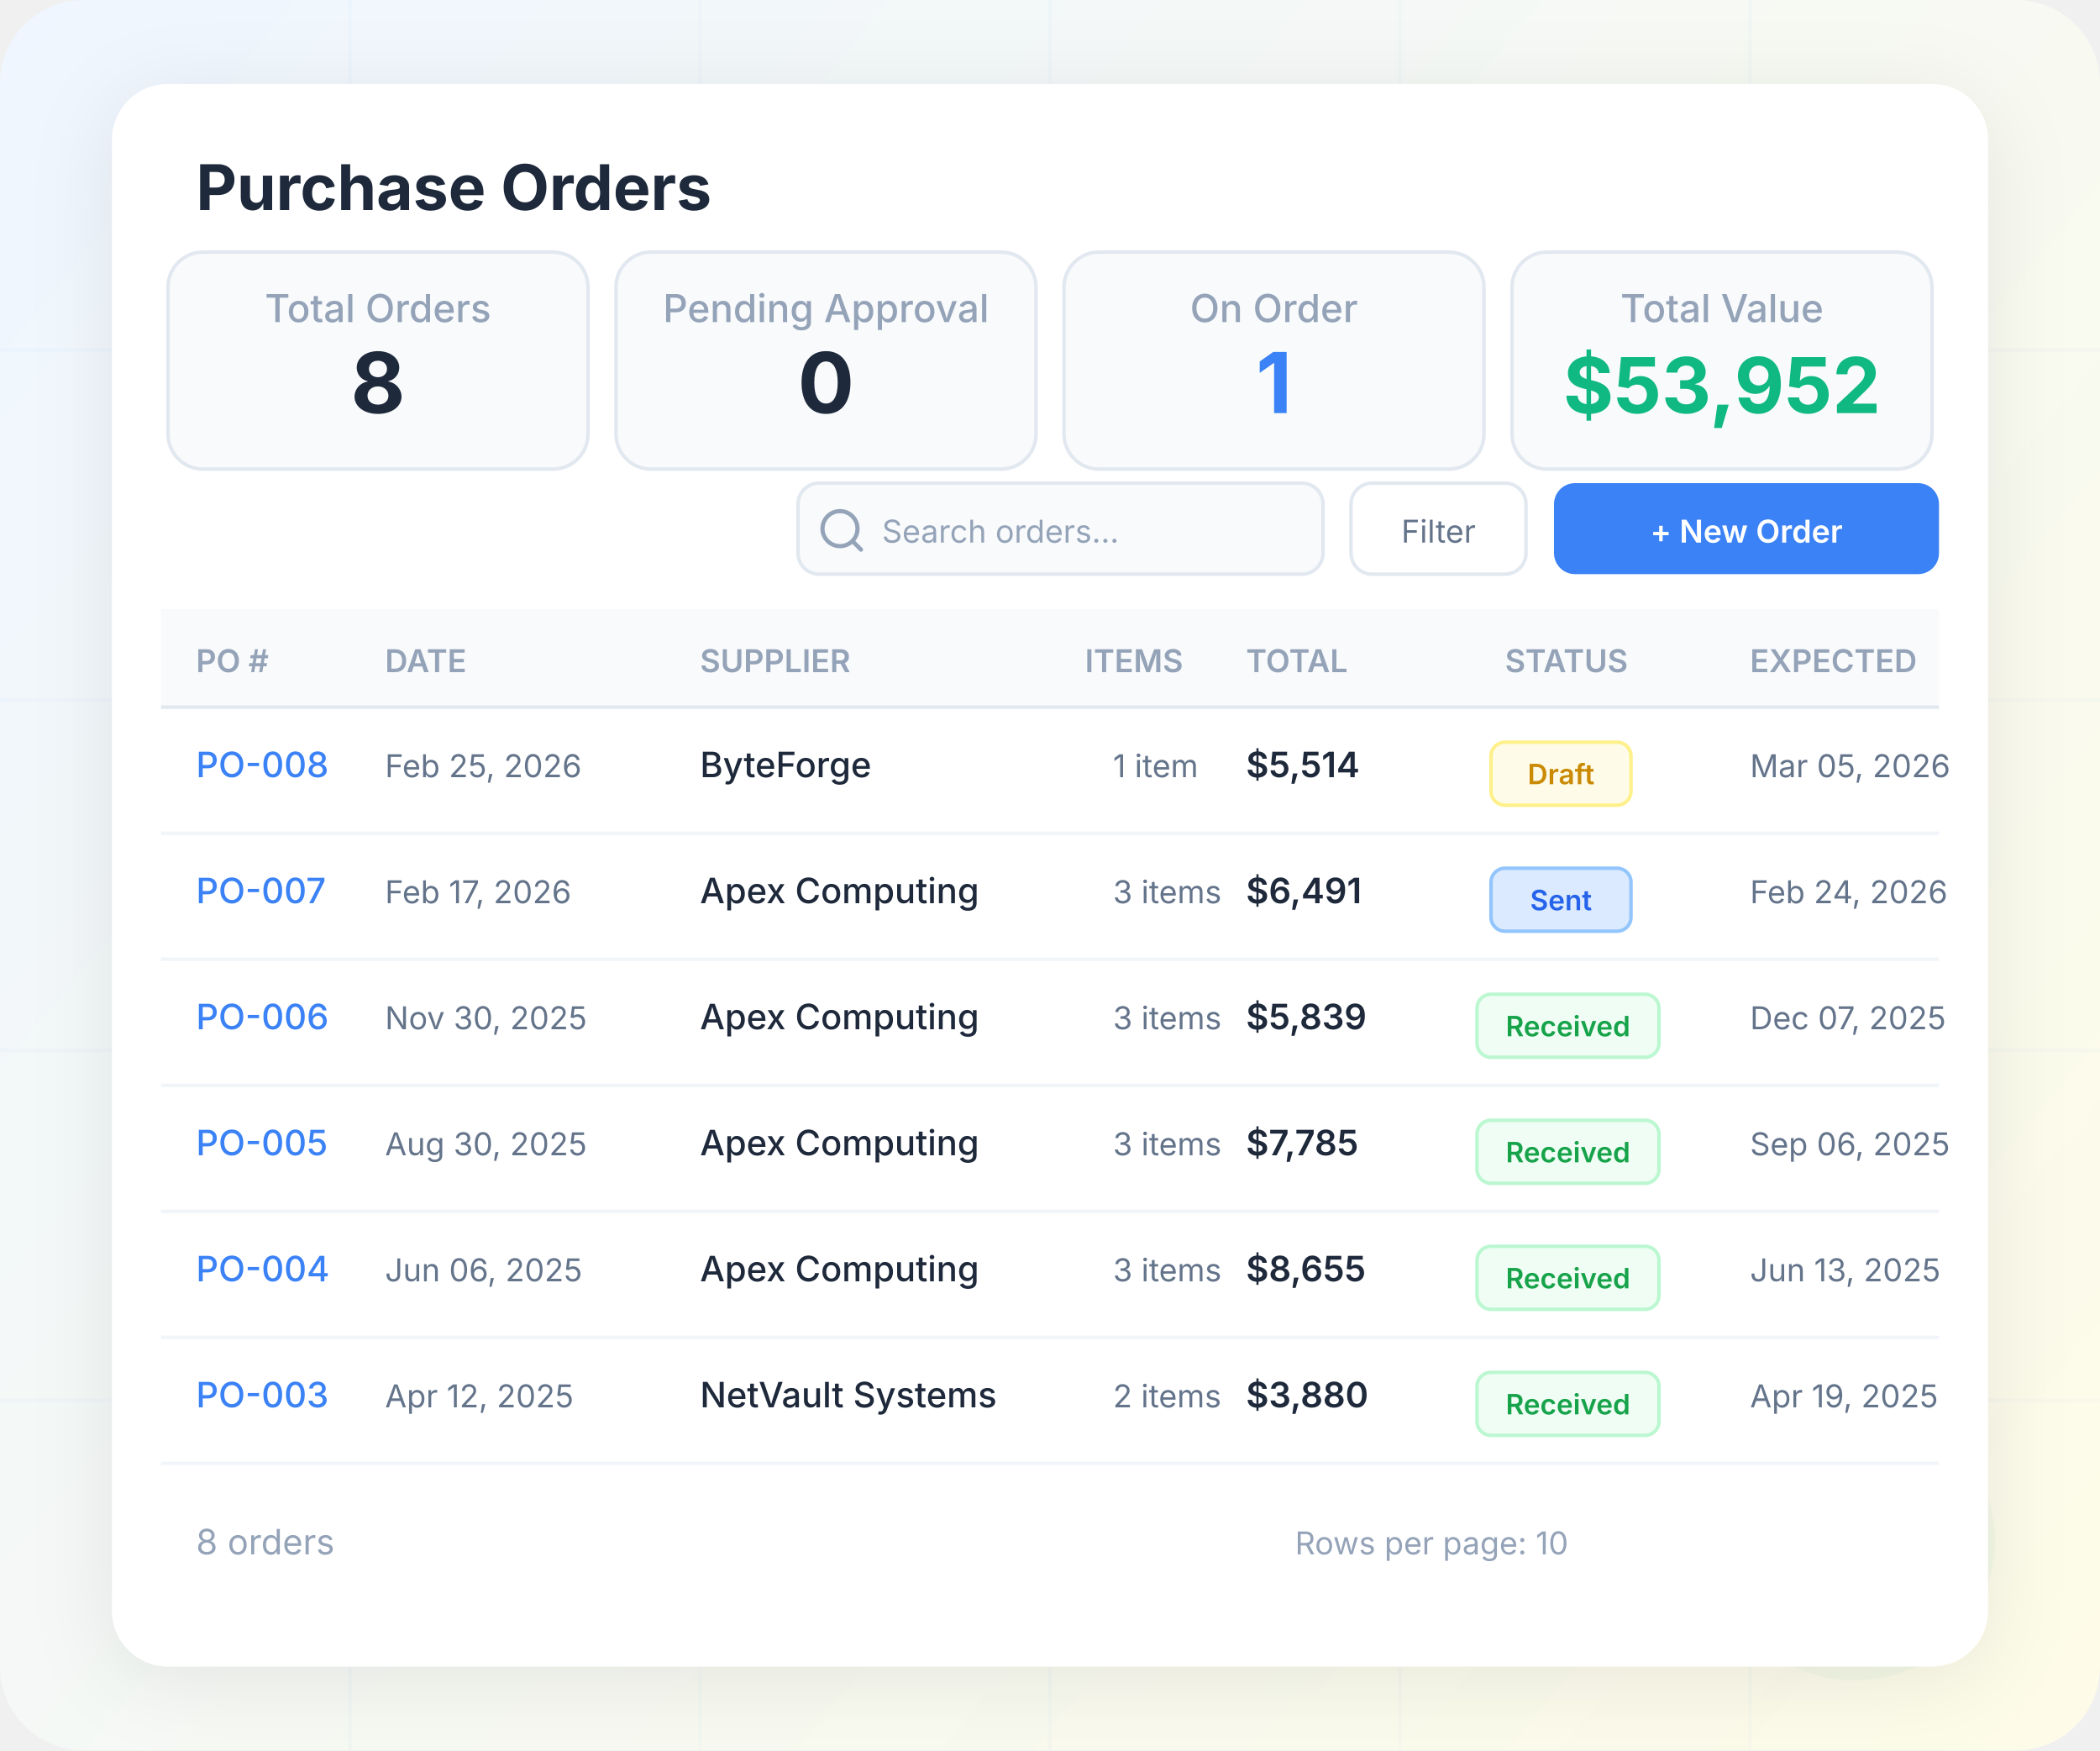
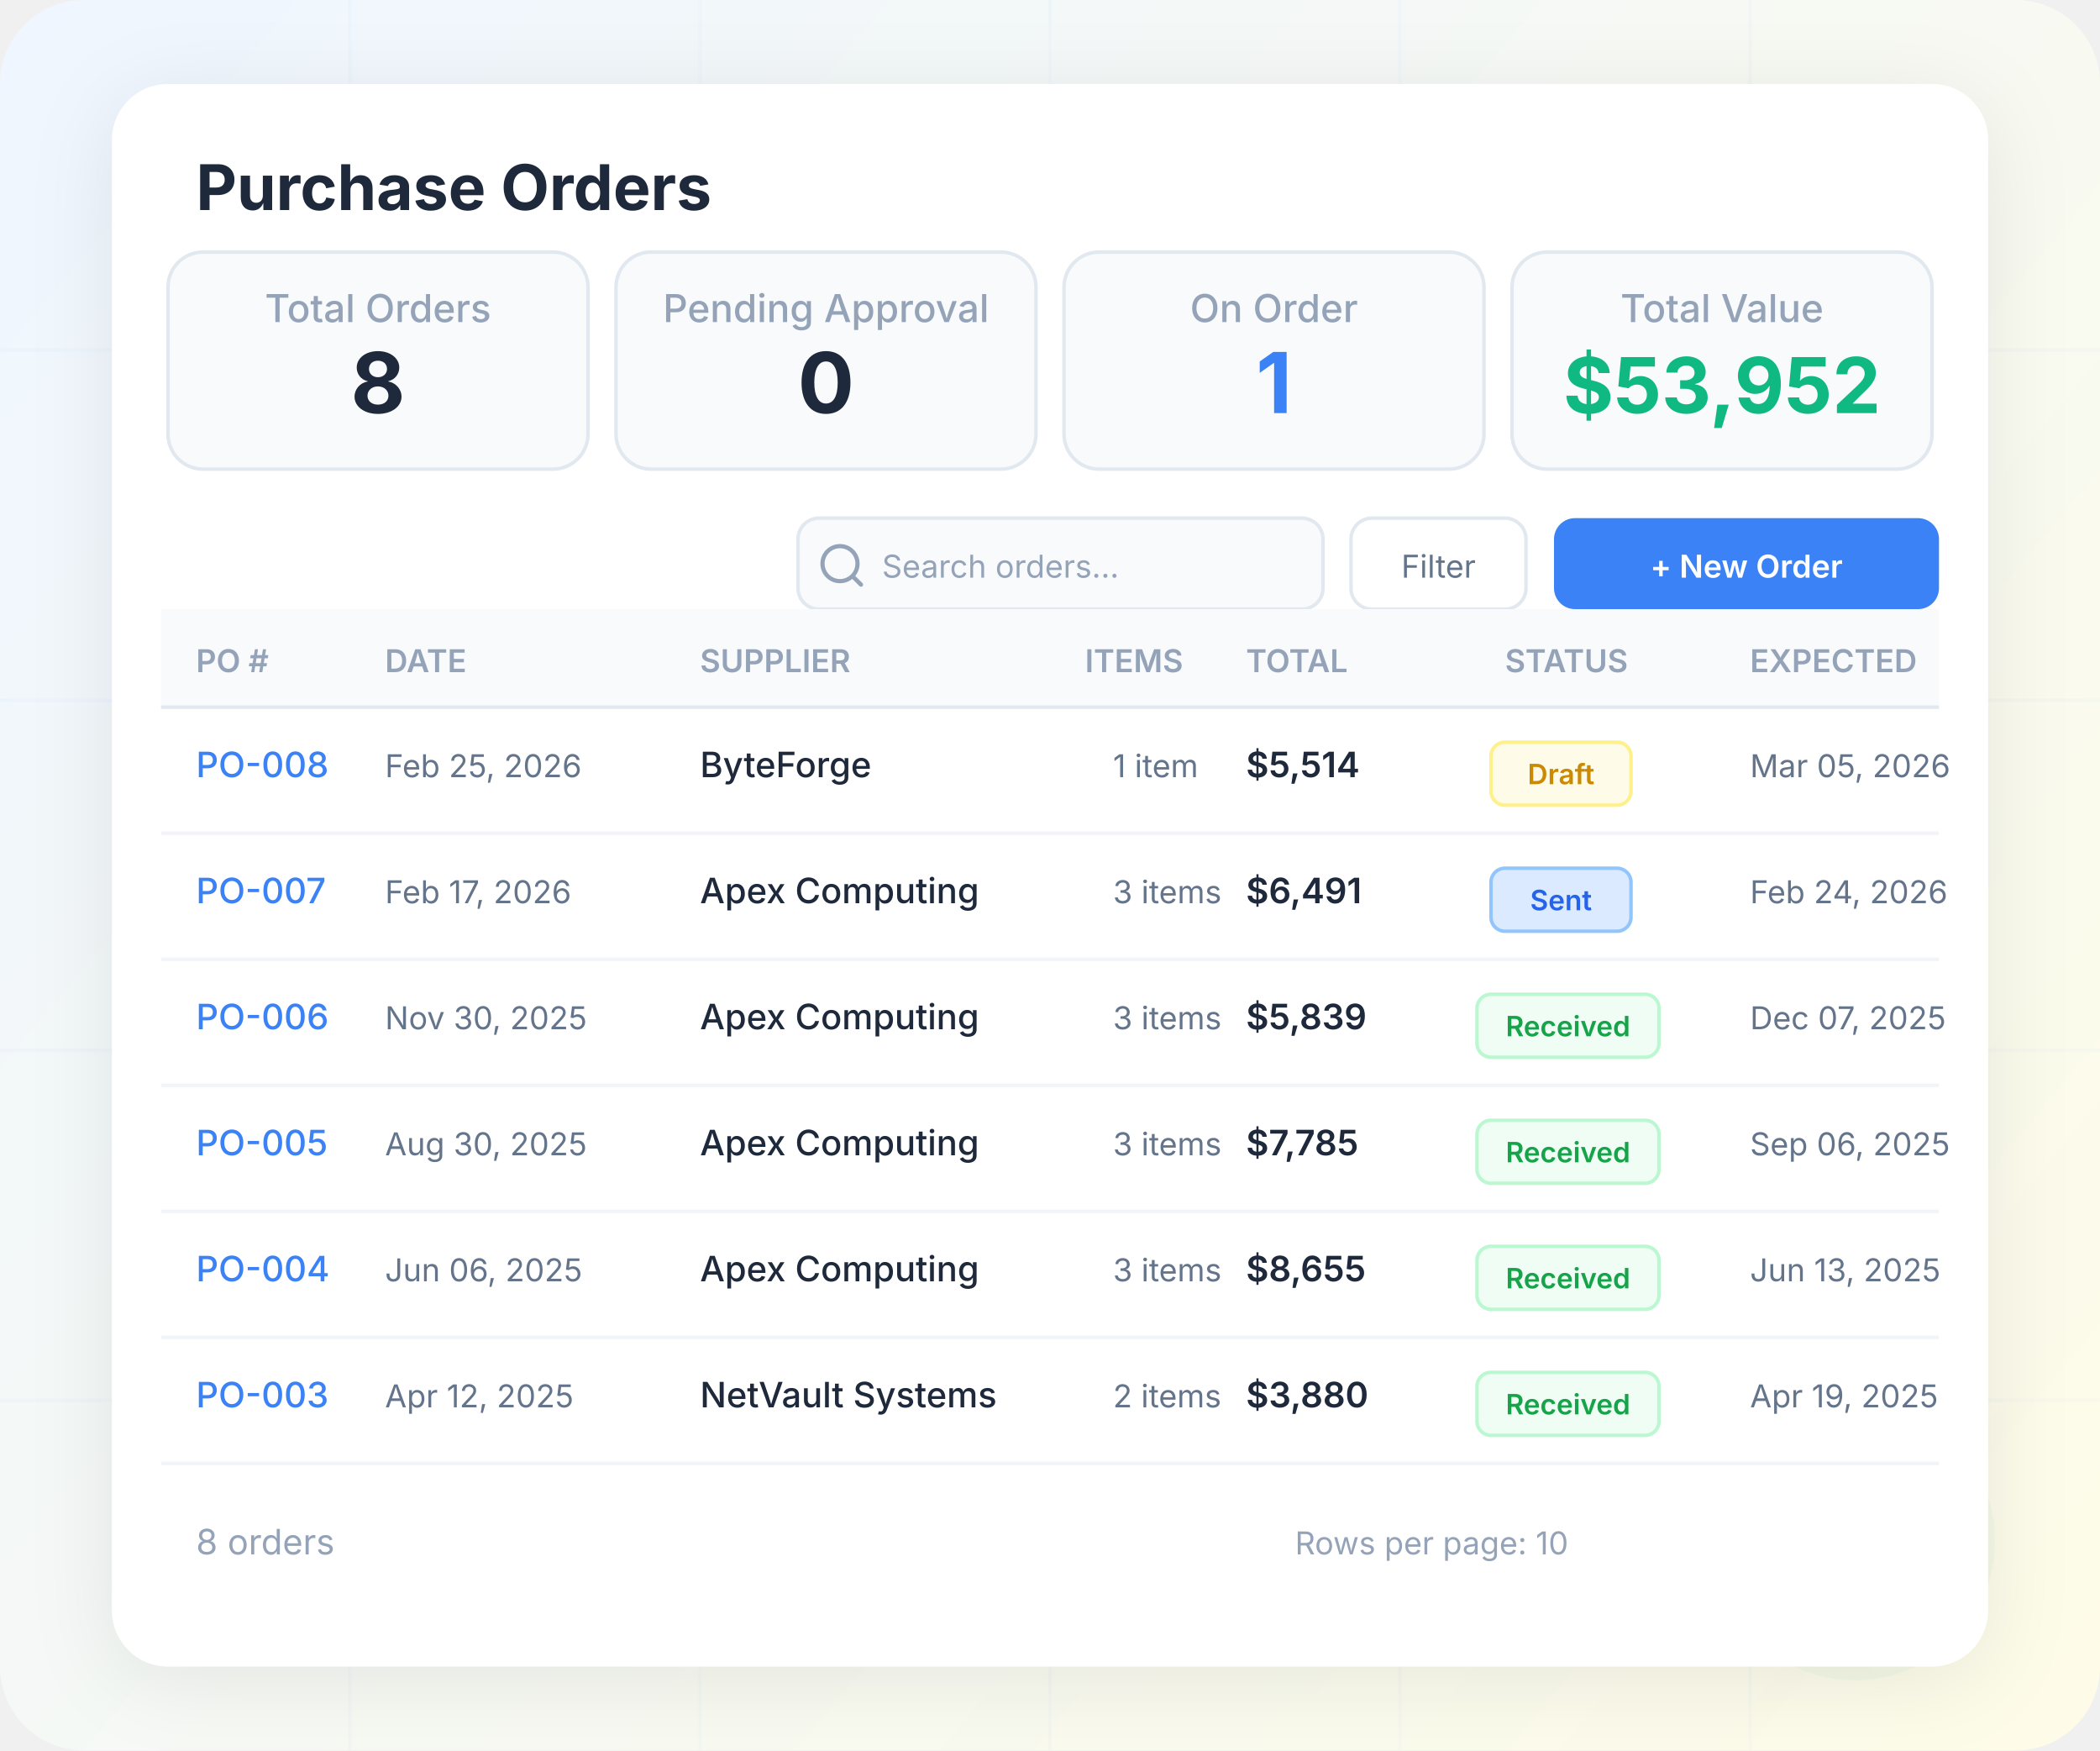
<svg xmlns="http://www.w3.org/2000/svg" viewBox="0 0 600 500" fill="none">
  <defs>
    <linearGradient id="bgGrad" x1="0" y1="0" x2="600" y2="500" gradientUnits="userSpaceOnUse">
      <stop offset="0%" stop-color="#eff6ff" />
      <stop offset="100%" stop-color="#fefce8" />
    </linearGradient>
    <filter id="cardShadow" x="-10%" y="-5%" width="120%" height="115%">
      <feDropShadow dx="0" dy="4" stdDeviation="12" flood-color="#000" flood-opacity="0.08" />
    </filter>
    <filter id="statShadow" x="-5%" y="-10%" width="110%" height="125%">
      <feDropShadow dx="0" dy="2" stdDeviation="4" flood-color="#000" flood-opacity="0.06" />
    </filter>
  </defs>
  <rect width="600" height="500" rx="24" fill="url(#bgGrad)" />
  <g opacity="0.03" stroke="#3b82f6" stroke-width="1">
    <line x1="0" y1="100" x2="600" y2="100" />
    <line x1="0" y1="200" x2="600" y2="200" />
    <line x1="0" y1="300" x2="600" y2="300" />
    <line x1="0" y1="400" x2="600" y2="400" />
    <line x1="100" y1="0" x2="100" y2="500" />
    <line x1="200" y1="0" x2="200" y2="500" />
    <line x1="300" y1="0" x2="300" y2="500" />
    <line x1="400" y1="0" x2="400" y2="500" />
    <line x1="500" y1="0" x2="500" y2="500" />
  </g>
  <circle cx="80" cy="60" r="35" fill="#f59e0b" opacity="0.04" />
  <circle cx="530" cy="440" r="40" fill="#10b981" opacity="0.04" />
  <g filter="url(#cardShadow)">
    <rect x="32" y="24" width="536" height="452" rx="16" fill="white" />
  </g>
  <text x="56" y="60" font-family="system-ui, -apple-system, sans-serif" font-size="18" font-weight="700" fill="#1e293b">Purchase Orders</text>
  <rect x="48" y="72" width="120" height="62" rx="10" fill="#f8fafc" stroke="#e2e8f0" stroke-width="1" />
  <text x="108" y="92" font-family="system-ui, -apple-system, sans-serif" font-size="11" fill="#94a3b8" font-weight="500" text-anchor="middle">Total Orders</text>
  <text x="108" y="118" font-family="system-ui, -apple-system, sans-serif" font-size="24" font-weight="700" fill="#1e293b" text-anchor="middle">8</text>
  <rect x="176" y="72" width="120" height="62" rx="10" fill="#f8fafc" stroke="#e2e8f0" stroke-width="1" />
  <text x="236" y="92" font-family="system-ui, -apple-system, sans-serif" font-size="11" fill="#94a3b8" font-weight="500" text-anchor="middle">Pending Approval</text>
  <text x="236" y="118" font-family="system-ui, -apple-system, sans-serif" font-size="24" font-weight="700" fill="#1e293b" text-anchor="middle">0</text>
  <rect x="304" y="72" width="120" height="62" rx="10" fill="#f8fafc" stroke="#e2e8f0" stroke-width="1" />
  <text x="364" y="92" font-family="system-ui, -apple-system, sans-serif" font-size="11" fill="#94a3b8" font-weight="500" text-anchor="middle">On Order</text>
  <text x="364" y="118" font-family="system-ui, -apple-system, sans-serif" font-size="24" font-weight="700" fill="#3b82f6" text-anchor="middle">1</text>
  <rect x="432" y="72" width="120" height="62" rx="10" fill="#f8fafc" stroke="#e2e8f0" stroke-width="1" />
  <text x="492" y="92" font-family="system-ui, -apple-system, sans-serif" font-size="11" fill="#94a3b8" font-weight="500" text-anchor="middle">Total Value</text>
  <text x="492" y="118" font-family="system-ui, -apple-system, sans-serif" font-size="22" font-weight="700" fill="#10b981" text-anchor="middle">$53,952</text>
-   <rect x="228" y="138" width="150" height="26" rx="6" fill="#f8fafc" stroke="#e2e8f0" stroke-width="1" />
-   <circle cx="240" cy="151" r="5" fill="none" stroke="#94a3b8" stroke-width="1.2" />
-   <line x1="244" y1="155" x2="246" y2="157" stroke="#94a3b8" stroke-width="1.2" stroke-linecap="round" />
-   <text x="252" y="155" font-family="system-ui, -apple-system, sans-serif" font-size="9" fill="#94a3b8">Search orders...</text>
-   <rect x="386" y="138" width="50" height="26" rx="6" fill="white" stroke="#e2e8f0" stroke-width="1" />
-   <text x="411" y="155" font-family="system-ui, -apple-system, sans-serif" font-size="9" fill="#64748b" text-anchor="middle">Filter</text>
-   <rect x="444" y="138" width="110" height="26" rx="6" fill="#3b82f6" />
-   <text x="499" y="155" font-family="system-ui, -apple-system, sans-serif" font-size="9" font-weight="600" fill="white" text-anchor="middle">+ New Order</text>
+   <rect x="228" y="148" width="150" height="26" rx="6" fill="#f8fafc" stroke="#e2e8f0" stroke-width="1" />
+   <circle cx="240" cy="161" r="5" fill="none" stroke="#94a3b8" stroke-width="1.2" />
+   <line x1="244" y1="165" x2="246" y2="167" stroke="#94a3b8" stroke-width="1.2" stroke-linecap="round" />
+   <text x="252" y="165" font-family="system-ui, -apple-system, sans-serif" font-size="9" fill="#94a3b8">Search orders...</text>
+   <rect x="386" y="148" width="50" height="26" rx="6" fill="white" stroke="#e2e8f0" stroke-width="1" />
+   <text x="411" y="165" font-family="system-ui, -apple-system, sans-serif" font-size="9" fill="#64748b" text-anchor="middle">Filter</text>
+   <rect x="444" y="148" width="110" height="26" rx="6" fill="#3b82f6" />
+   <text x="499" y="165" font-family="system-ui, -apple-system, sans-serif" font-size="9" font-weight="600" fill="white" text-anchor="middle">+ New Order</text>
  <rect x="46" y="174" width="508" height="28" rx="0" fill="#f8fafc" />
  <line x1="46" y1="202" x2="554" y2="202" stroke="#e2e8f0" stroke-width="1" />
  <text x="56" y="192" font-family="system-ui, -apple-system, sans-serif" font-size="9" fill="#94a3b8" font-weight="600">PO #</text>
  <text x="110" y="192" font-family="system-ui, -apple-system, sans-serif" font-size="9" fill="#94a3b8" font-weight="600">DATE</text>
  <text x="200" y="192" font-family="system-ui, -apple-system, sans-serif" font-size="9" fill="#94a3b8" font-weight="600">SUPPLIER</text>
  <text x="310" y="192" font-family="system-ui, -apple-system, sans-serif" font-size="9" fill="#94a3b8" font-weight="600">ITEMS</text>
  <text x="356" y="192" font-family="system-ui, -apple-system, sans-serif" font-size="9" fill="#94a3b8" font-weight="600">TOTAL</text>
  <text x="430" y="192" font-family="system-ui, -apple-system, sans-serif" font-size="9" fill="#94a3b8" font-weight="600">STATUS</text>
  <text x="500" y="192" font-family="system-ui, -apple-system, sans-serif" font-size="9" fill="#94a3b8" font-weight="600">EXPECTED</text>
  <text x="56" y="222" font-family="system-ui, -apple-system, sans-serif" font-size="10" fill="#3b82f6" font-weight="500">PO-008</text>
  <text x="110" y="222" font-family="system-ui, -apple-system, sans-serif" font-size="9" fill="#64748b">Feb 25, 2026</text>
  <text x="200" y="222" font-family="system-ui, -apple-system, sans-serif" font-size="10" fill="#1e293b" font-weight="500">ByteForge</text>
  <text x="318" y="222" font-family="system-ui, -apple-system, sans-serif" font-size="9" fill="#64748b">1 item</text>
  <text x="356" y="222" font-family="system-ui, -apple-system, sans-serif" font-size="10" fill="#1e293b" font-weight="600">$5,514</text>
  <rect x="426" y="212" width="40" height="18" rx="4" fill="#fefce8" stroke="#fef08a" stroke-width="1" />
  <text x="446" y="224" font-family="system-ui, -apple-system, sans-serif" font-size="8" font-weight="600" fill="#ca8a04" text-anchor="middle">Draft</text>
  <text x="500" y="222" font-family="system-ui, -apple-system, sans-serif" font-size="9" fill="#64748b">Mar 05, 2026</text>
  <line x1="46" y1="238" x2="554" y2="238" stroke="#f1f5f9" stroke-width="1" />
  <text x="56" y="258" font-family="system-ui, -apple-system, sans-serif" font-size="10" fill="#3b82f6" font-weight="500">PO-007</text>
  <text x="110" y="258" font-family="system-ui, -apple-system, sans-serif" font-size="9" fill="#64748b">Feb 17, 2026</text>
  <text x="200" y="258" font-family="system-ui, -apple-system, sans-serif" font-size="10" fill="#1e293b" font-weight="500">Apex Computing</text>
  <text x="318" y="258" font-family="system-ui, -apple-system, sans-serif" font-size="9" fill="#64748b">3 items</text>
  <text x="356" y="258" font-family="system-ui, -apple-system, sans-serif" font-size="10" fill="#1e293b" font-weight="600">$6,491</text>
  <rect x="426" y="248" width="40" height="18" rx="4" fill="#dbeafe" stroke="#93c5fd" stroke-width="1" />
  <text x="446" y="260" font-family="system-ui, -apple-system, sans-serif" font-size="8" font-weight="600" fill="#2563eb" text-anchor="middle">Sent</text>
  <text x="500" y="258" font-family="system-ui, -apple-system, sans-serif" font-size="9" fill="#64748b">Feb 24, 2026</text>
  <line x1="46" y1="274" x2="554" y2="274" stroke="#f1f5f9" stroke-width="1" />
  <text x="56" y="294" font-family="system-ui, -apple-system, sans-serif" font-size="10" fill="#3b82f6" font-weight="500">PO-006</text>
  <text x="110" y="294" font-family="system-ui, -apple-system, sans-serif" font-size="9" fill="#64748b">Nov 30, 2025</text>
  <text x="200" y="294" font-family="system-ui, -apple-system, sans-serif" font-size="10" fill="#1e293b" font-weight="500">Apex Computing</text>
  <text x="318" y="294" font-family="system-ui, -apple-system, sans-serif" font-size="9" fill="#64748b">3 items</text>
  <text x="356" y="294" font-family="system-ui, -apple-system, sans-serif" font-size="10" fill="#1e293b" font-weight="600">$5,839</text>
  <rect x="422" y="284" width="52" height="18" rx="4" fill="#f0fdf4" stroke="#bbf7d0" stroke-width="1" />
  <text x="448" y="296" font-family="system-ui, -apple-system, sans-serif" font-size="8" font-weight="600" fill="#16a34a" text-anchor="middle">Received</text>
  <text x="500" y="294" font-family="system-ui, -apple-system, sans-serif" font-size="9" fill="#64748b">Dec 07, 2025</text>
  <line x1="46" y1="310" x2="554" y2="310" stroke="#f1f5f9" stroke-width="1" />
  <text x="56" y="330" font-family="system-ui, -apple-system, sans-serif" font-size="10" fill="#3b82f6" font-weight="500">PO-005</text>
  <text x="110" y="330" font-family="system-ui, -apple-system, sans-serif" font-size="9" fill="#64748b">Aug 30, 2025</text>
  <text x="200" y="330" font-family="system-ui, -apple-system, sans-serif" font-size="10" fill="#1e293b" font-weight="500">Apex Computing</text>
  <text x="318" y="330" font-family="system-ui, -apple-system, sans-serif" font-size="9" fill="#64748b">3 items</text>
  <text x="356" y="330" font-family="system-ui, -apple-system, sans-serif" font-size="10" fill="#1e293b" font-weight="600">$7,785</text>
  <rect x="422" y="320" width="52" height="18" rx="4" fill="#f0fdf4" stroke="#bbf7d0" stroke-width="1" />
  <text x="448" y="332" font-family="system-ui, -apple-system, sans-serif" font-size="8" font-weight="600" fill="#16a34a" text-anchor="middle">Received</text>
  <text x="500" y="330" font-family="system-ui, -apple-system, sans-serif" font-size="9" fill="#64748b">Sep 06, 2025</text>
  <line x1="46" y1="346" x2="554" y2="346" stroke="#f1f5f9" stroke-width="1" />
  <text x="56" y="366" font-family="system-ui, -apple-system, sans-serif" font-size="10" fill="#3b82f6" font-weight="500">PO-004</text>
  <text x="110" y="366" font-family="system-ui, -apple-system, sans-serif" font-size="9" fill="#64748b">Jun 06, 2025</text>
  <text x="200" y="366" font-family="system-ui, -apple-system, sans-serif" font-size="10" fill="#1e293b" font-weight="500">Apex Computing</text>
  <text x="318" y="366" font-family="system-ui, -apple-system, sans-serif" font-size="9" fill="#64748b">3 items</text>
  <text x="356" y="366" font-family="system-ui, -apple-system, sans-serif" font-size="10" fill="#1e293b" font-weight="600">$8,655</text>
  <rect x="422" y="356" width="52" height="18" rx="4" fill="#f0fdf4" stroke="#bbf7d0" stroke-width="1" />
  <text x="448" y="368" font-family="system-ui, -apple-system, sans-serif" font-size="8" font-weight="600" fill="#16a34a" text-anchor="middle">Received</text>
  <text x="500" y="366" font-family="system-ui, -apple-system, sans-serif" font-size="9" fill="#64748b">Jun 13, 2025</text>
  <line x1="46" y1="382" x2="554" y2="382" stroke="#f1f5f9" stroke-width="1" />
  <text x="56" y="402" font-family="system-ui, -apple-system, sans-serif" font-size="10" fill="#3b82f6" font-weight="500">PO-003</text>
  <text x="110" y="402" font-family="system-ui, -apple-system, sans-serif" font-size="9" fill="#64748b">Apr 12, 2025</text>
  <text x="200" y="402" font-family="system-ui, -apple-system, sans-serif" font-size="10" fill="#1e293b" font-weight="500">NetVault Systems</text>
  <text x="318" y="402" font-family="system-ui, -apple-system, sans-serif" font-size="9" fill="#64748b">2 items</text>
  <text x="356" y="402" font-family="system-ui, -apple-system, sans-serif" font-size="10" fill="#1e293b" font-weight="600">$3,880</text>
  <rect x="422" y="392" width="52" height="18" rx="4" fill="#f0fdf4" stroke="#bbf7d0" stroke-width="1" />
  <text x="448" y="404" font-family="system-ui, -apple-system, sans-serif" font-size="8" font-weight="600" fill="#16a34a" text-anchor="middle">Received</text>
  <text x="500" y="402" font-family="system-ui, -apple-system, sans-serif" font-size="9" fill="#64748b">Apr 19, 2025</text>
  <line x1="46" y1="418" x2="554" y2="418" stroke="#f1f5f9" stroke-width="1" />
  <text x="56" y="444" font-family="system-ui, -apple-system, sans-serif" font-size="10" fill="#94a3b8">8 orders</text>
  <text x="370" y="444" font-family="system-ui, -apple-system, sans-serif" font-size="9" fill="#94a3b8">Rows per page: 10</text>
</svg>
